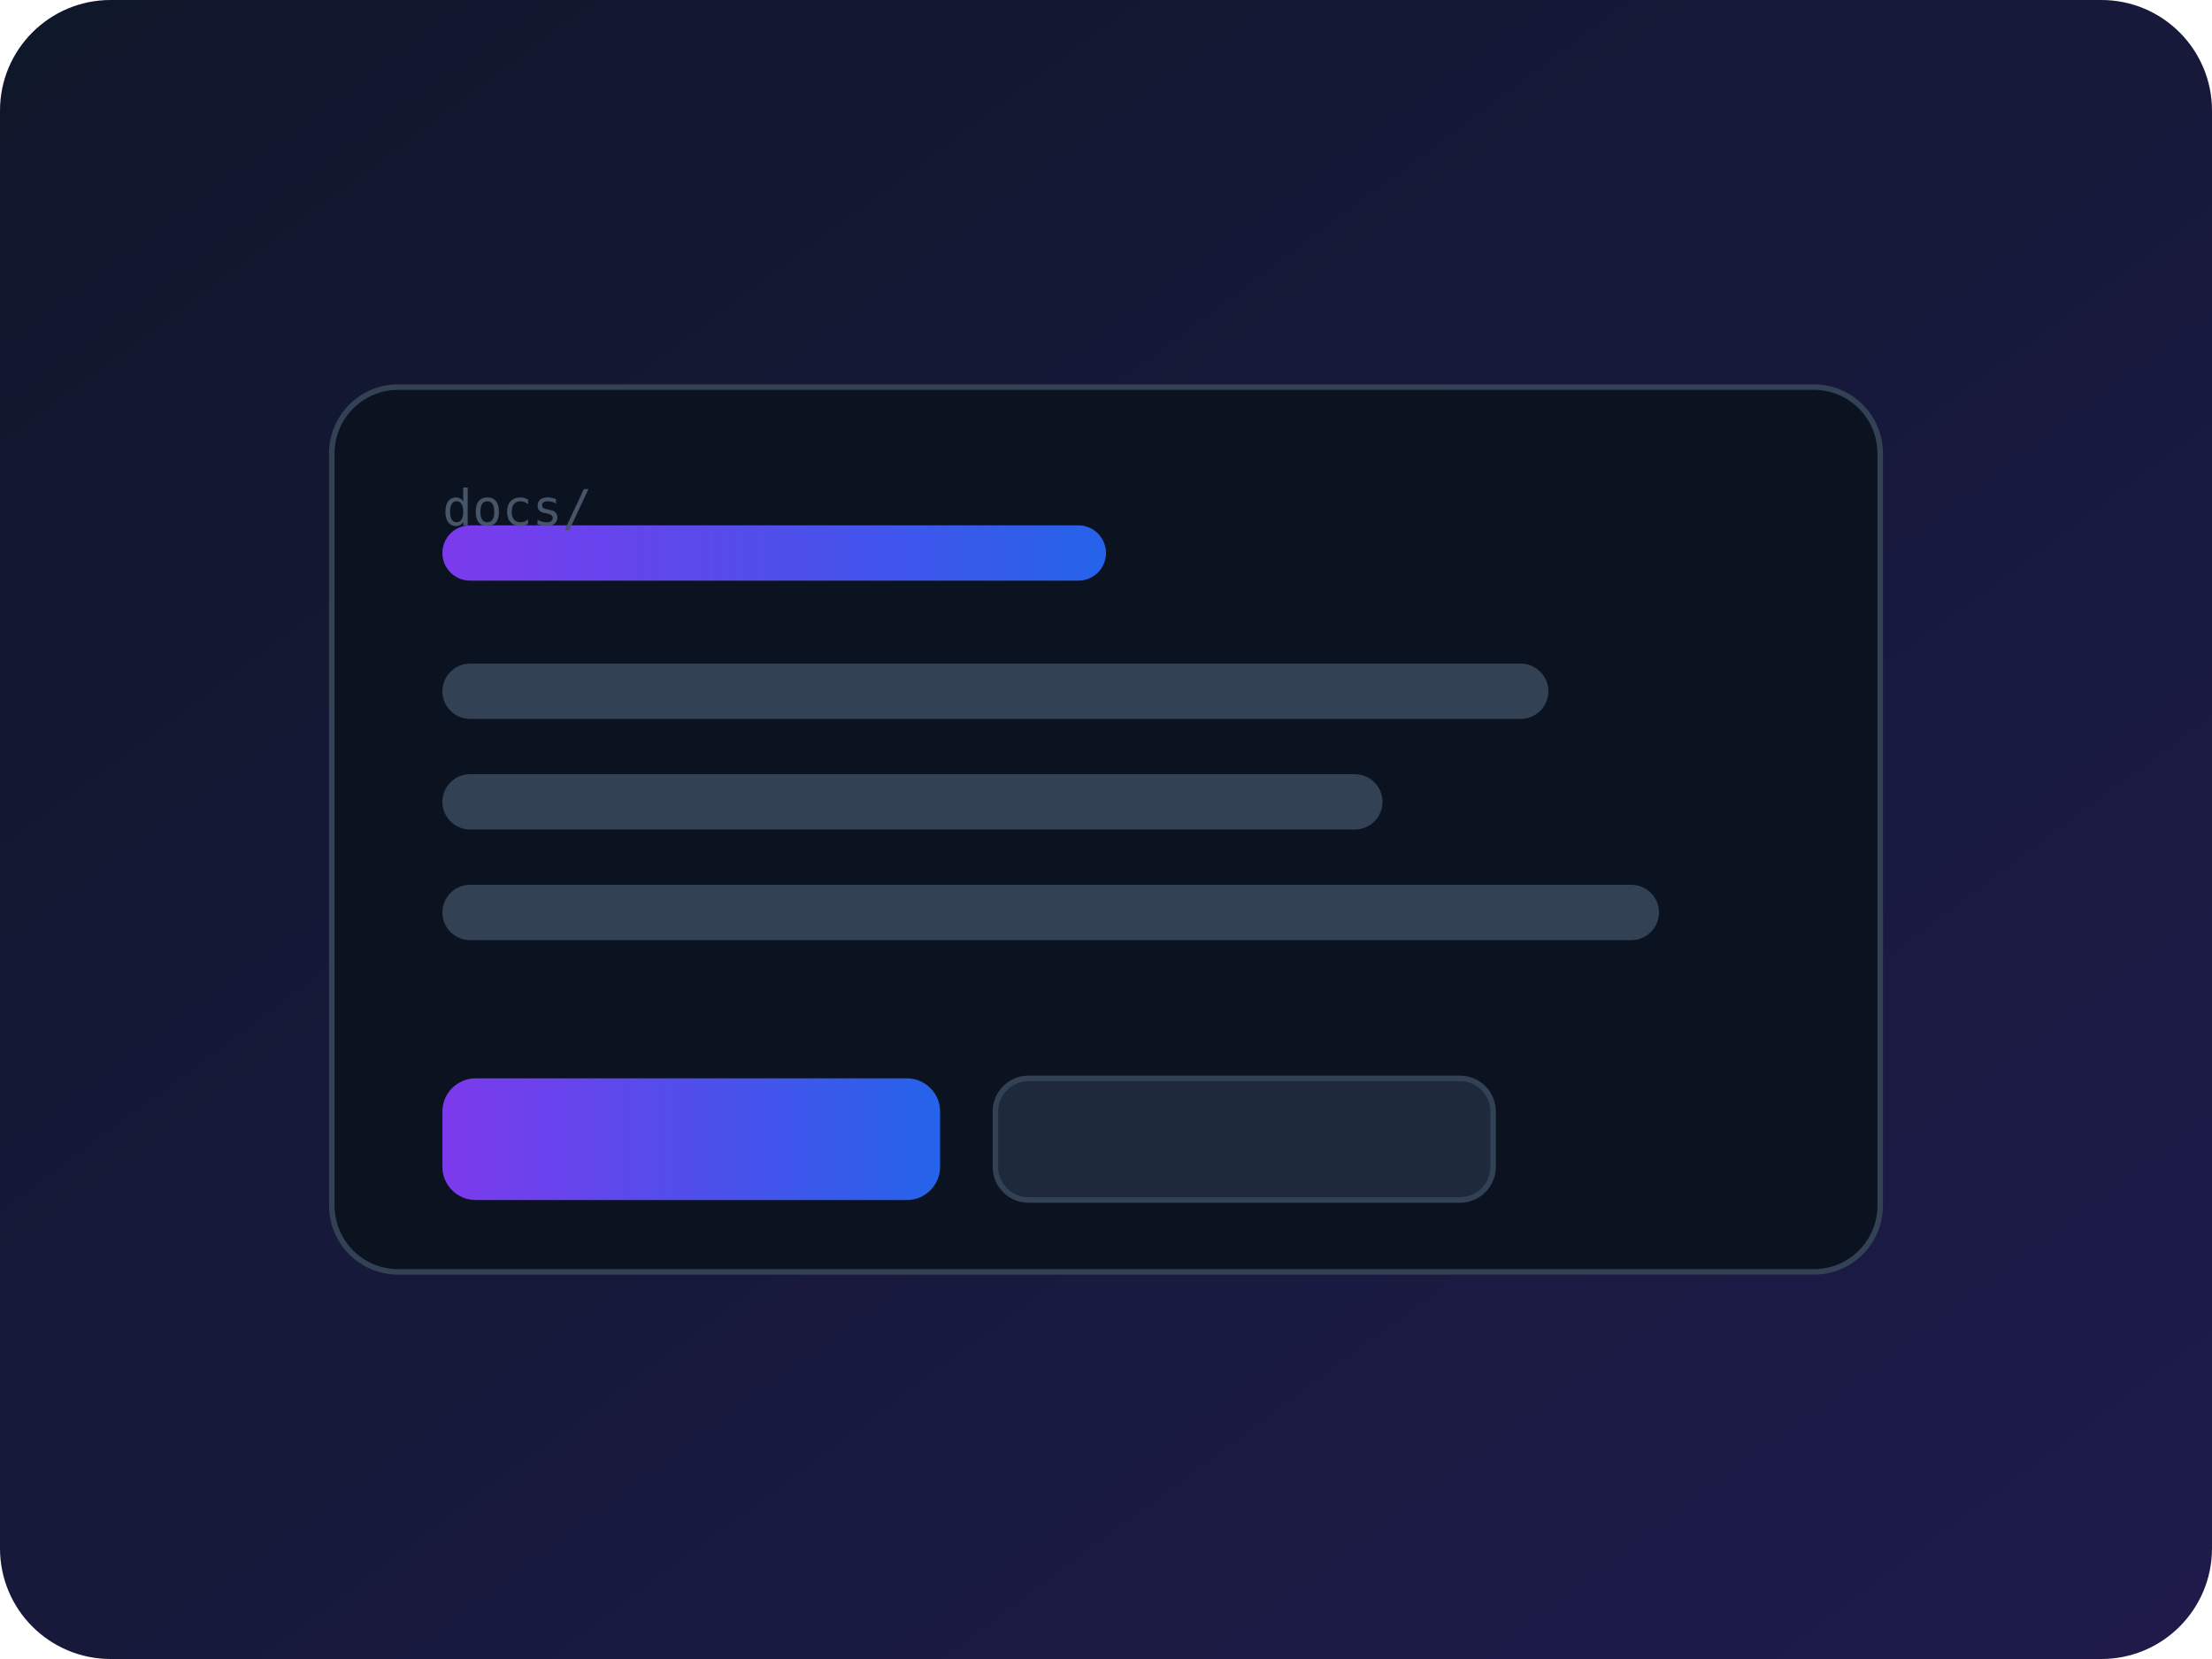
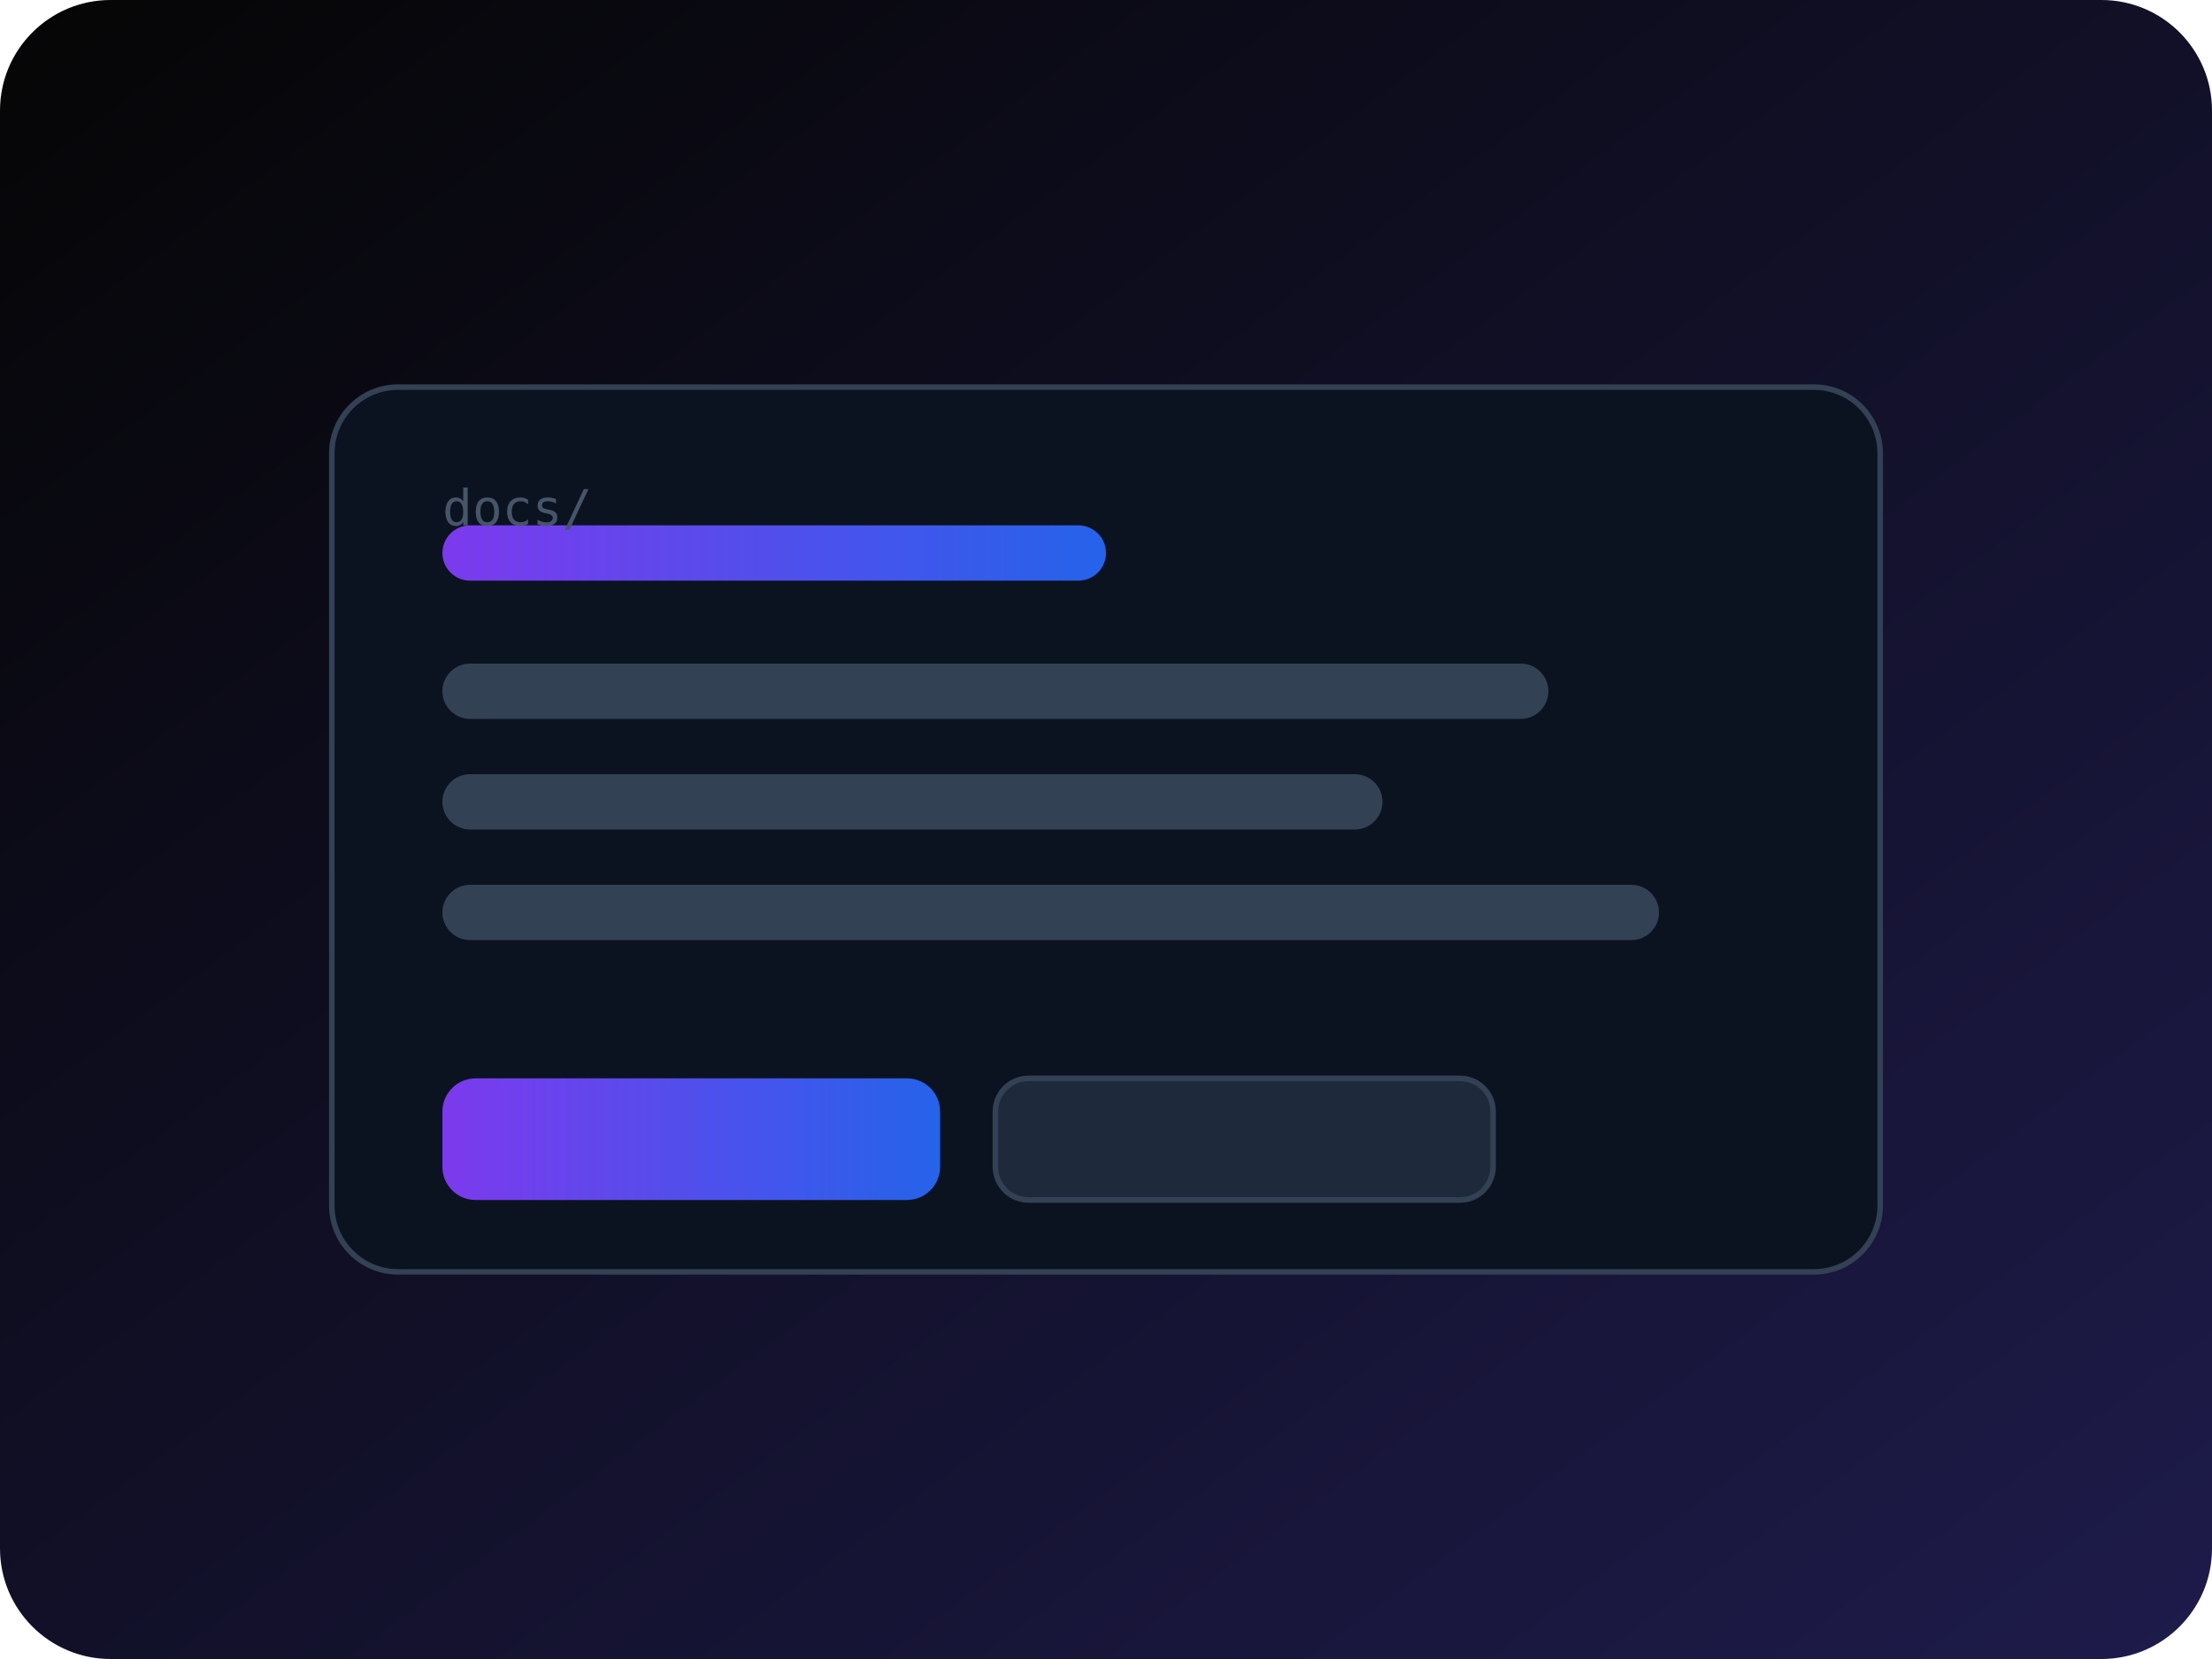
<svg xmlns="http://www.w3.org/2000/svg" viewBox="0 0 400 300">
  <defs>
    <linearGradient id="bg" x1="0" y1="0" x2="1" y2="1">
-       <stop offset="0" stop-color="#0f172a" />
+       <stop offset="0" stop-color="#050505" />
      <stop offset="1" stop-color="#1e1b4b" />
    </linearGradient>
    <linearGradient id="accent" x1="0" y1="0" x2="1" y2="0">
      <stop offset="0" stop-color="#7c3aed" />
      <stop offset="1" stop-color="#2563eb" />
    </linearGradient>
  </defs>
  <rect width="400" height="300" rx="20" fill="url(#bg)" />
  <rect x="60" y="70" width="280" height="160" rx="12" fill="#0b1220" stroke="#334155" />
  <rect x="80" y="95" width="120" height="10" rx="5" fill="url(#accent)" />
  <rect x="80" y="120" width="200" height="10" rx="5" fill="#334155" />
  <rect x="80" y="140" width="170" height="10" rx="5" fill="#334155" />
  <rect x="80" y="160" width="220" height="10" rx="5" fill="#334155" />
  <rect x="80" y="195" width="90" height="22" rx="6" fill="url(#accent)" />
  <rect x="180" y="195" width="90" height="22" rx="6" fill="#1e293b" stroke="#334155" />
  <text x="80" y="95" font-family="monospace" font-size="9" fill="#475569">docs/</text>
</svg>
